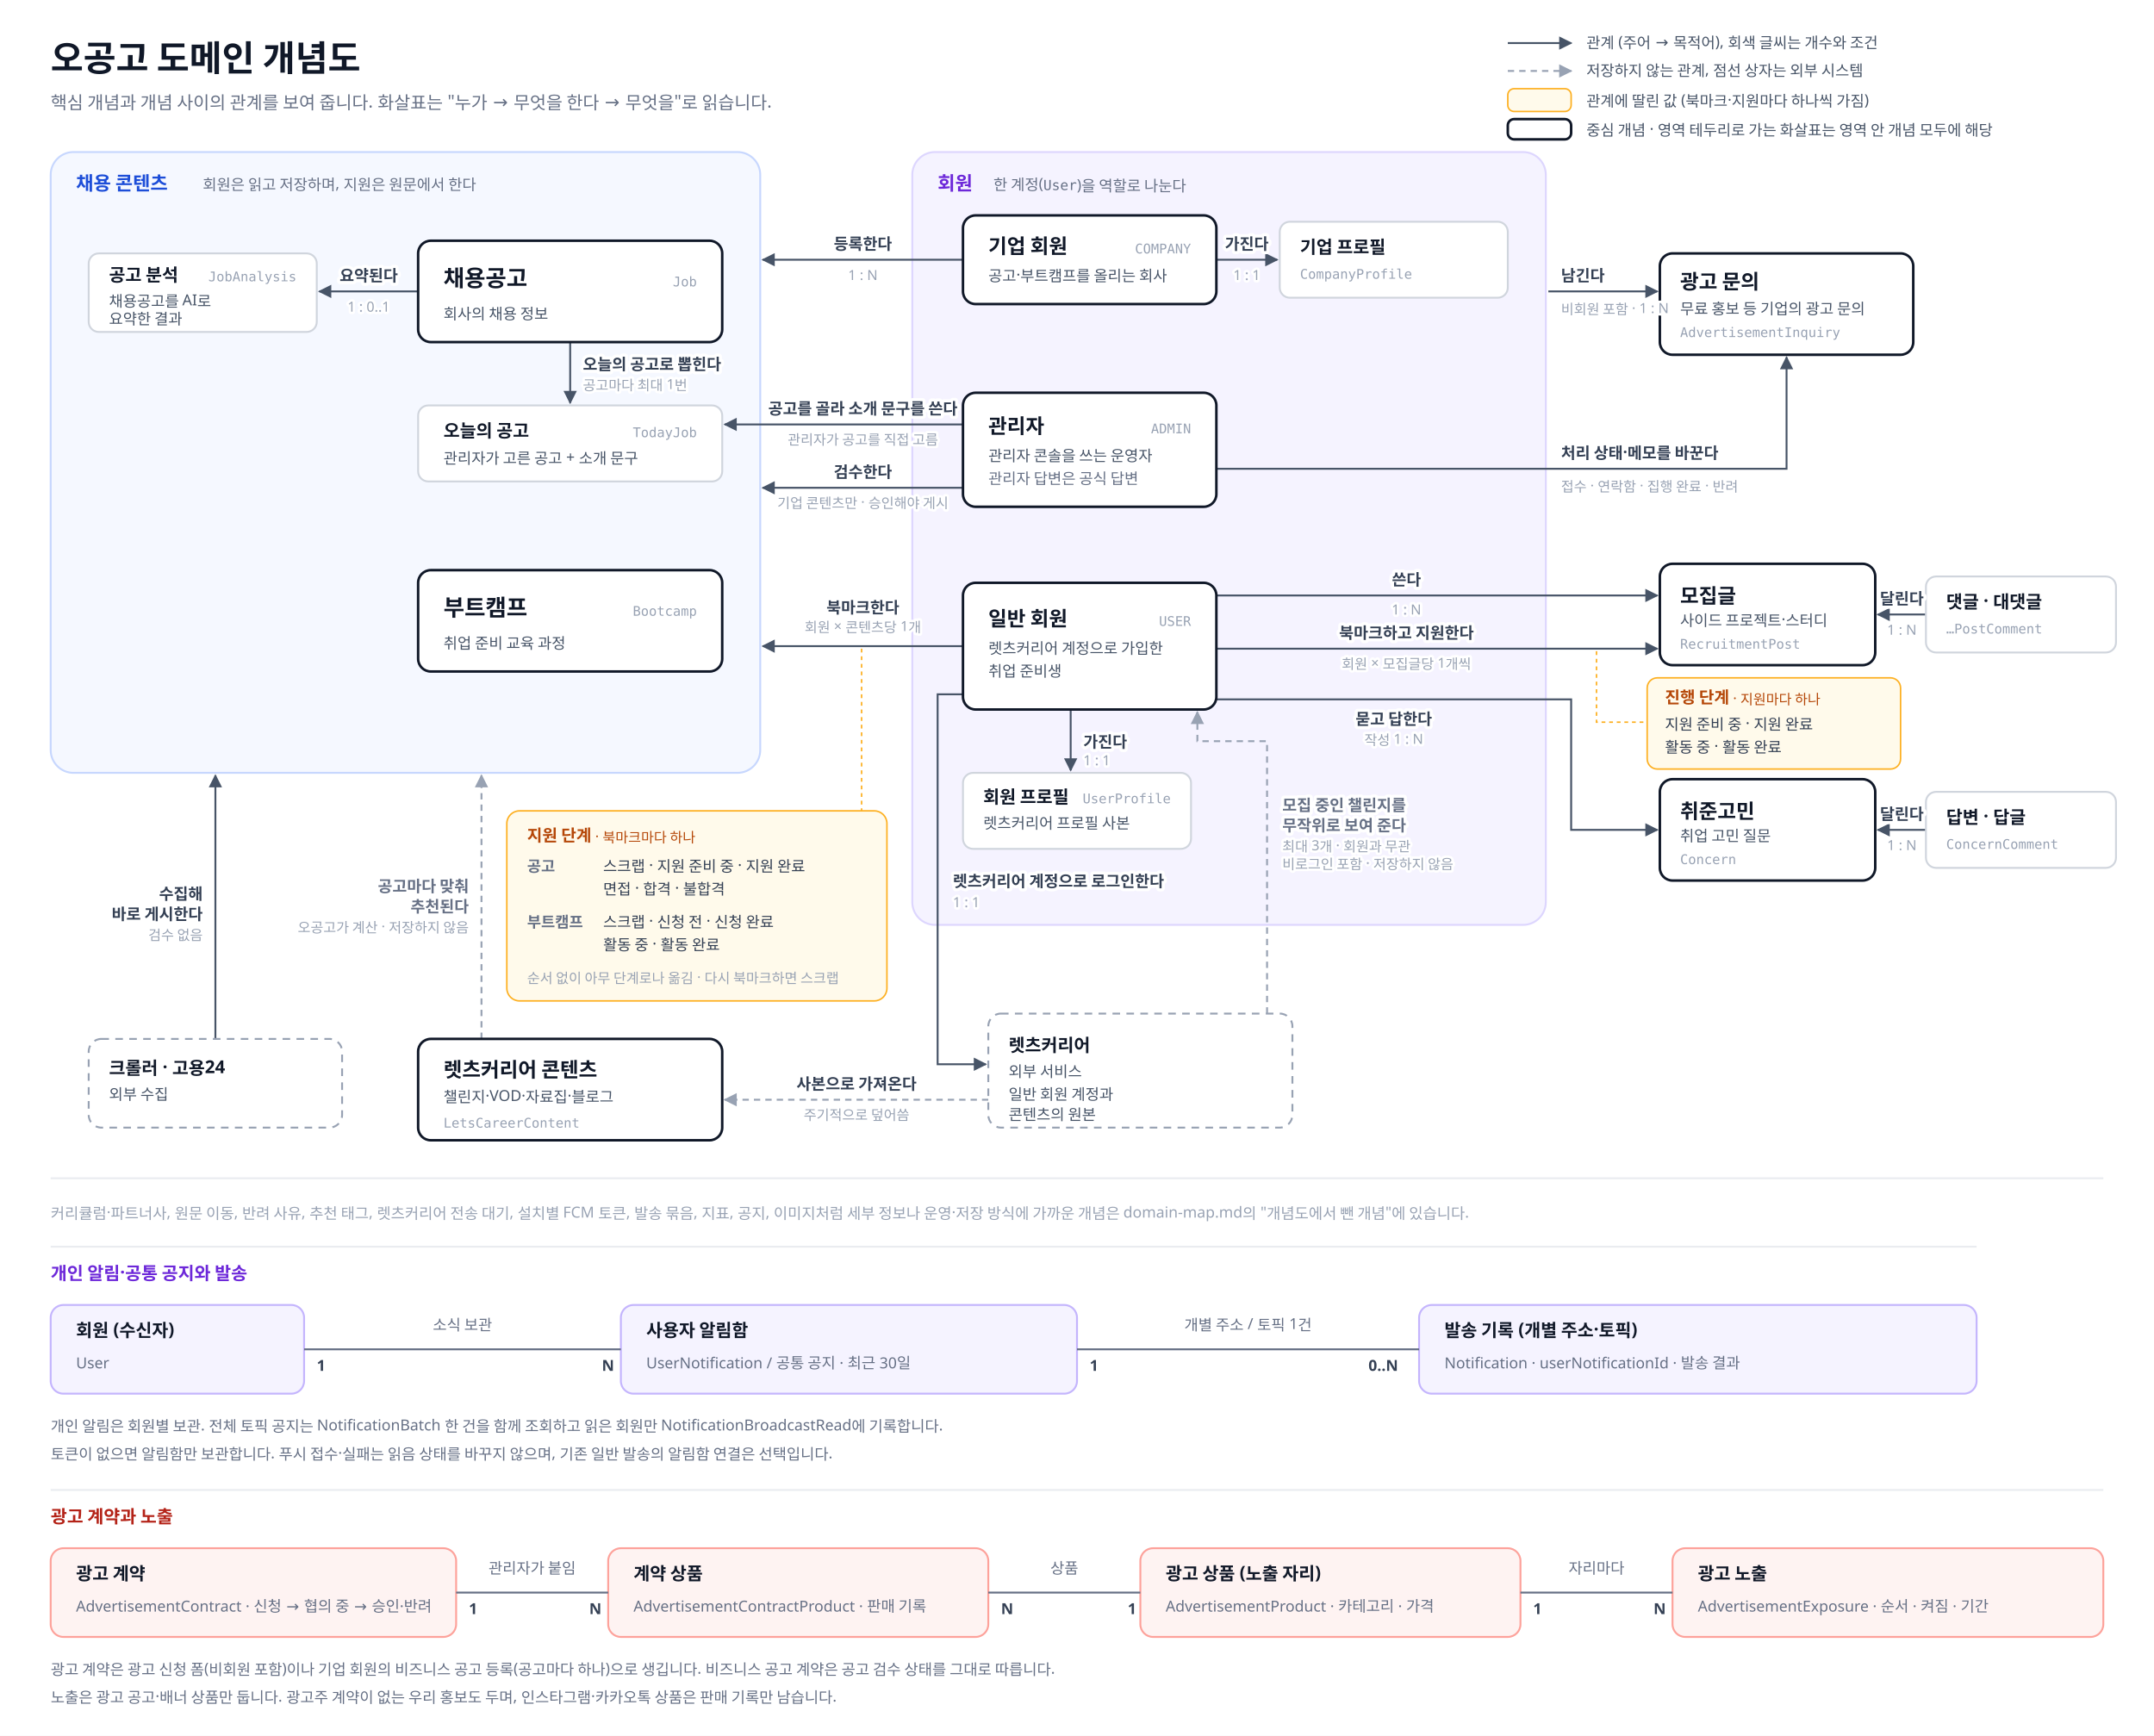
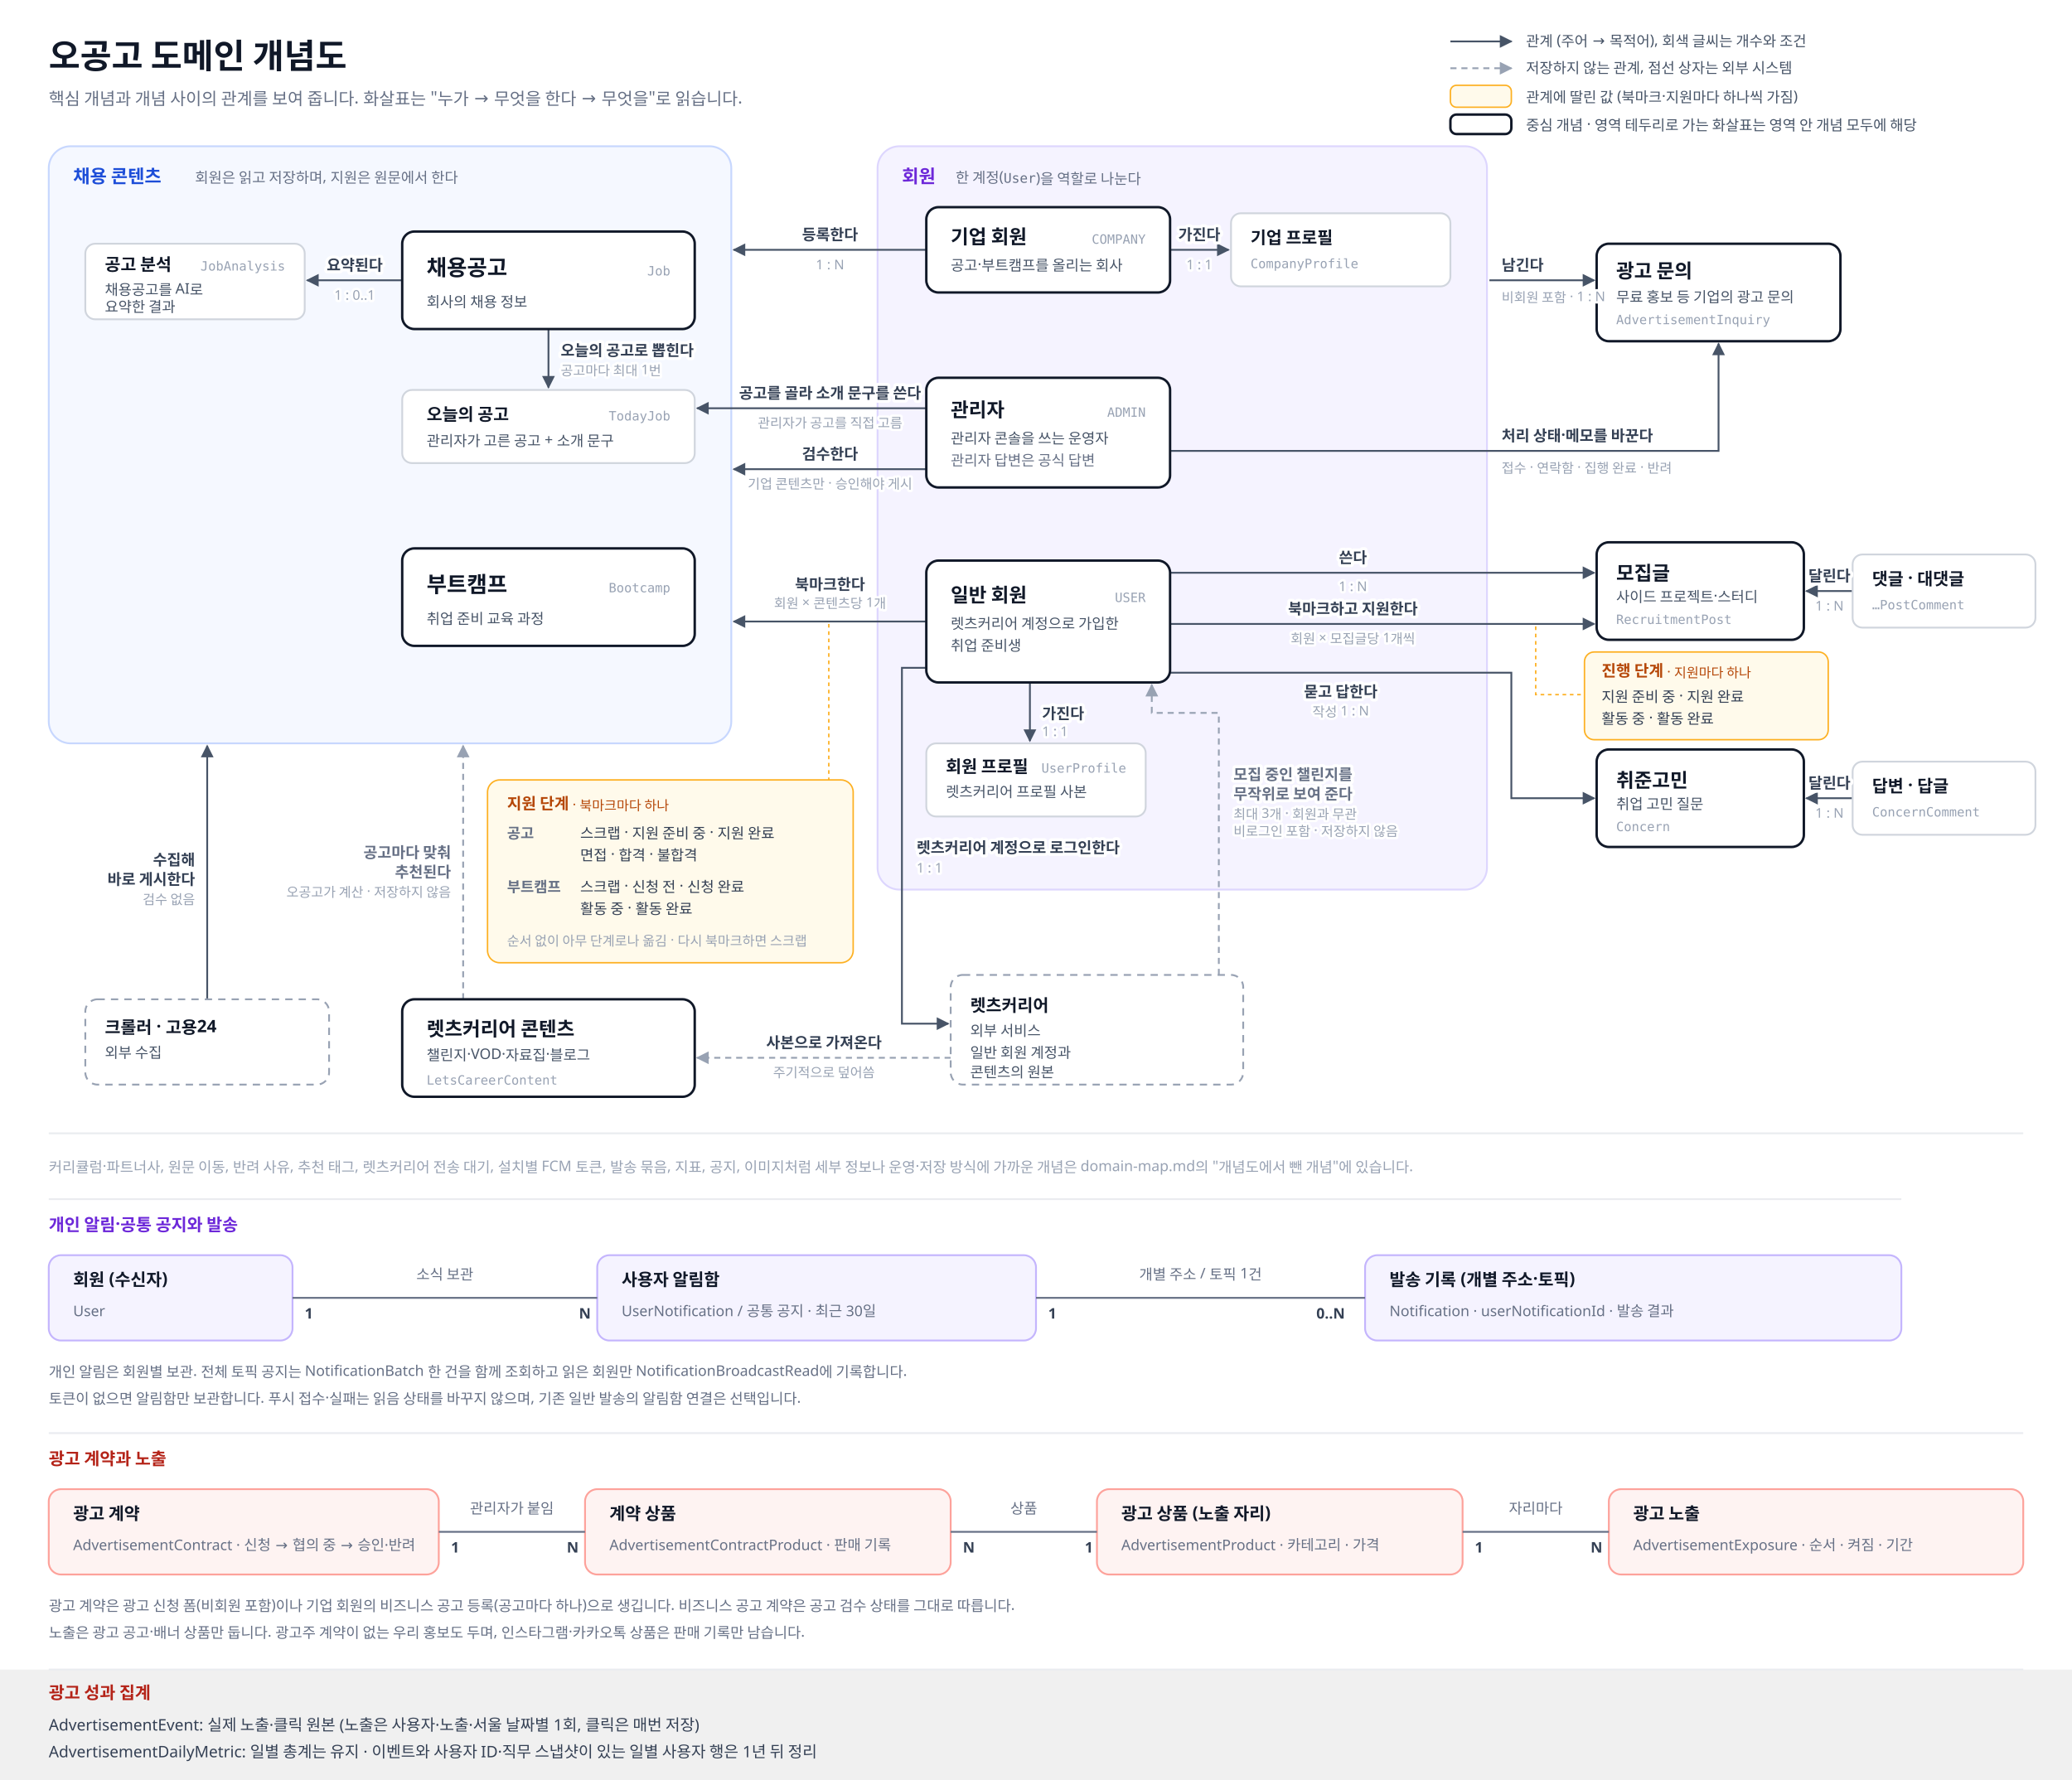
- <svg xmlns="http://www.w3.org/2000/svg" viewBox="0 0 1700 1370" width="1700" height="1370" role="img" aria-label="오공고 도메인 개념도: 기업 회원은 채용공고·부트캠프를 등록하고, 관리자는 기업 콘텐츠를 검수하고 오늘의 공고를 고르며, 일반 회원은 콘텐츠를 북마크하고 지원 단계를 관리하고 모집글·취준고민을 쓴다. 렛츠커리어 콘텐츠는 공고마다 맞춰 추천된다. 기업 담당자는 회원이 아니어도 광고 문의를 남기고, 관리자가 처리 상태와 메모를 바꾼다. 광고 계약은 신청 폼이나 비즈니스 공고 등록으로 생기고, 관리자가 계약에 광고 상품을 붙이며, 광고 상품 자리마다 노출 설정을 둔다." font-family="Pretendard, 'Apple SD Gothic Neo', 'Noto Sans KR', 'Malgun Gothic', sans-serif">
+ <svg xmlns="http://www.w3.org/2000/svg" viewBox="0 0 1700 1460" width="1700" height="1460" role="img" aria-label="오공고 도메인 개념도: 기업 회원은 채용공고·부트캠프를 등록하고, 관리자는 기업 콘텐츠를 검수하고 오늘의 공고를 고르며, 일반 회원은 콘텐츠를 북마크하고 지원 단계를 관리하고 모집글·취준고민을 쓴다. 렛츠커리어 콘텐츠는 공고마다 맞춰 추천된다. 기업 담당자는 회원이 아니어도 광고 문의를 남기고, 관리자가 처리 상태와 메모를 바꾼다. 광고 계약은 신청 폼이나 비즈니스 공고 등록으로 생기고, 관리자가 계약에 광고 상품을 붙이며, 광고 상품 자리마다 노출 설정을 둔다. 노출·클릭 이벤트는 일별 집계와 계약별 성과 리포트로 이어진다." font-family="Pretendard, 'Apple SD Gothic Neo', 'Noto Sans KR', 'Malgun Gothic', sans-serif">
  <defs>
    <marker id="arrow" viewBox="0 0 10 10" refX="9" refY="5" markerWidth="7" markerHeight="7" orient="auto-start-reverse">
      <path d="M0,0 L10,5 L0,10 z" fill="#475467" />
    </marker>
    <marker id="arrow-muted" viewBox="0 0 10 10" refX="9" refY="5" markerWidth="7" markerHeight="7" orient="auto-start-reverse">
      <path d="M0,0 L10,5 L0,10 z" fill="#98a2b3" />
    </marker>
  </defs>
  <rect width="1700" height="1370" fill="#ffffff" />
  <text x="40" y="56" font-size="28" font-weight="800" fill="#101828">오공고 도메인 개념도</text>
  <text x="40" y="86" font-size="14" fill="#667085">핵심 개념과 개념 사이의 관계를 보여 줍니다. 화살표는 "누가 → 무엇을 한다 → 무엇을"로 읽습니다.</text>
  <g font-size="12" fill="#475467">
    <line x1="1190" y1="34" x2="1240" y2="34" stroke="#475467" stroke-width="1.5" marker-end="url(#arrow)" />
    <text x="1252" y="38">관계 (주어 → 목적어), 회색 글씨는 개수와 조건</text>
    <line x1="1190" y1="56" x2="1240" y2="56" stroke="#98a2b3" stroke-width="1.5" stroke-dasharray="5 4" marker-end="url(#arrow-muted)" />
    <text x="1252" y="60">저장하지 않는 관계, 점선 상자는 외부 시스템</text>
    <rect x="1190" y="70" width="50" height="18" rx="5" fill="#fffaeb" stroke="#fdb022" stroke-width="1.2" />
    <text x="1252" y="84">관계에 딸린 값 (북마크·지원마다 하나씩 가짐)</text>
    <rect x="1190" y="94" width="50" height="16" rx="5" fill="#ffffff" stroke="#101828" stroke-width="2" />
    <text x="1252" y="107">중심 개념 · 영역 테두리로 가는 화살표는 영역 안 개념 모두에 해당</text>
  </g>
  <rect x="40" y="120" width="560" height="490" rx="18" fill="#f5f8ff" stroke="#c7d7fe" stroke-width="1.5" />
  <text x="60" y="150" font-size="15" font-weight="800" fill="#1d4ed8">채용 콘텐츠</text>
  <text x="160" y="150" font-size="12" fill="#667085">회원은 읽고 저장하며, 지원은 원문에서 한다</text>
  <rect x="720" y="120" width="500" height="610" rx="18" fill="#f5f3ff" stroke="#ddd6fe" stroke-width="1.5" />
  <text x="740" y="150" font-size="15" font-weight="800" fill="#6d28d9">회원</text>
  <text x="784" y="150" font-size="12" fill="#667085">한 계정(<tspan font-family="'SF Mono', Menlo, Consolas, monospace" font-size="11">User</tspan>)을 역할로 나눈다</text>
  <g fill="none" stroke="#475467" stroke-width="1.5">
    <line x1="330" y1="230" x2="252" y2="230" marker-end="url(#arrow)" />
    <line x1="450" y1="270" x2="450" y2="318" marker-end="url(#arrow)" />
    <line x1="760" y1="205" x2="602" y2="205" marker-end="url(#arrow)" />
    <line x1="760" y1="335" x2="572" y2="335" marker-end="url(#arrow)" />
    <line x1="760" y1="385" x2="602" y2="385" marker-end="url(#arrow)" />
    <line x1="760" y1="510" x2="602" y2="510" marker-end="url(#arrow)" />
    <line x1="960" y1="205" x2="1008" y2="205" marker-end="url(#arrow)" />
    <line x1="845" y1="560" x2="845" y2="608" marker-end="url(#arrow)" />
    <line x1="960" y1="470" x2="1308" y2="470" marker-end="url(#arrow)" />
    <line x1="960" y1="512" x2="1308" y2="512" marker-end="url(#arrow)" />
    <path d="M960,552 H1240 V655 H1308" marker-end="url(#arrow)" />
    <line x1="1520" y1="485" x2="1482" y2="485" marker-end="url(#arrow)" />
    <line x1="1520" y1="655" x2="1482" y2="655" marker-end="url(#arrow)" />
    <line x1="170" y1="820" x2="170" y2="612" marker-end="url(#arrow)" />
    <path d="M760,548 H740 V840 H778" marker-end="url(#arrow)" />
    <line x1="1222" y1="230" x2="1308" y2="230" marker-end="url(#arrow)" />
    <path d="M960,370 H1410 V282" marker-end="url(#arrow)" />
  </g>
  <g fill="none" stroke="#98a2b3" stroke-width="1.5" stroke-dasharray="5 4">
    <line x1="380" y1="820" x2="380" y2="612" marker-end="url(#arrow-muted)" />
    <path d="M1000,800 V585 H945 V562" marker-end="url(#arrow-muted)" />
    <line x1="780" y1="868" x2="572" y2="868" marker-end="url(#arrow-muted)" />
  </g>
  <g fill="none" stroke="#fdb022" stroke-width="1.2" stroke-dasharray="3 3">
    <line x1="680" y1="512" x2="680" y2="640" />
    <path d="M1260,514 V570 H1300" />
  </g>
  <g fill="#ffffff" stroke="#d0d5dd" stroke-width="1.5">
    <rect x="70" y="200" width="180" height="62" rx="8" />
    <rect x="330" y="320" width="240" height="60" rx="8" />
    <rect x="1010" y="175" width="180" height="60" rx="8" />
    <rect x="760" y="610" width="180" height="60" rx="8" />
    <rect x="1520" y="455" width="150" height="60" rx="8" />
    <rect x="1520" y="625" width="150" height="60" rx="8" />
  </g>
  <g fill="#ffffff" stroke="#101828" stroke-width="2">
    <rect x="330" y="190" width="240" height="80" rx="10" />
    <rect x="330" y="450" width="240" height="80" rx="10" />
    <rect x="760" y="170" width="200" height="70" rx="10" />
    <rect x="760" y="310" width="200" height="90" rx="10" />
    <rect x="760" y="460" width="200" height="100" rx="10" />
    <rect x="1310" y="445" width="170" height="80" rx="10" />
    <rect x="1310" y="615" width="170" height="80" rx="10" />
    <rect x="330" y="820" width="240" height="80" rx="10" />
    <rect x="1310" y="200" width="200" height="80" rx="10" />
  </g>
  <g fill="#ffffff" stroke="#98a2b3" stroke-width="1.5" stroke-dasharray="6 5">
    <rect x="70" y="820" width="200" height="70" rx="10" />
    <rect x="780" y="800" width="240" height="90" rx="10" />
  </g>
  <g fill="#fffaeb" stroke="#fdb022" stroke-width="1.2">
    <rect x="400" y="640" width="300" height="150" rx="10" />
    <rect x="1300" y="535" width="200" height="72" rx="8" />
  </g>
  <g font-weight="700" fill="#101828">
    <text x="350" y="226" font-size="18">채용공고</text>
    <text x="350" y="486" font-size="18">부트캠프</text>
    <text x="780" y="200" font-size="16">기업 회원</text>
    <text x="780" y="342" font-size="16">관리자</text>
    <text x="780" y="494" font-size="16">일반 회원</text>
    <text x="1326" y="476" font-size="16">모집글</text>
    <text x="1326" y="646" font-size="16">취준고민</text>
    <text x="350" y="850" font-size="16">렛츠커리어 콘텐츠</text>
    <text x="1326" y="228" font-size="16">광고 문의</text>
    <g font-size="14">
      <text x="86" y="222">공고 분석</text>
      <text x="350" y="345">오늘의 공고</text>
      <text x="1026" y="200">기업 프로필</text>
      <text x="776" y="634">회원 프로필</text>
      <text x="1536" y="480">댓글 · 대댓글</text>
      <text x="1536" y="650">답변 · 답글</text>
      <text x="86" y="848">크롤러 · 고용24</text>
      <text x="796" y="830">렛츠커리어</text>
    </g>
  </g>
  <g font-family="'SF Mono', Menlo, Consolas, monospace" font-size="10.5" fill="#98a2b3">
    <text x="550" y="226" text-anchor="end">Job</text>
    <text x="550" y="486" text-anchor="end">Bootcamp</text>
    <text x="234" y="222" text-anchor="end">JobAnalysis</text>
    <text x="550" y="345" text-anchor="end">TodayJob</text>
    <text x="940" y="200" text-anchor="end">COMPANY</text>
    <text x="940" y="342" text-anchor="end">ADMIN</text>
    <text x="940" y="494" text-anchor="end">USER</text>
    <text x="1026" y="220">CompanyProfile</text>
    <text x="924" y="634" text-anchor="end">UserProfile</text>
    <text x="1326" y="512">RecruitmentPost</text>
    <text x="1326" y="682">Concern</text>
    <text x="1536" y="500">…PostComment</text>
    <text x="1536" y="670">ConcernComment</text>
    <text x="350" y="890">LetsCareerContent</text>
    <text x="1326" y="266">AdvertisementInquiry</text>
  </g>
  <g font-size="12" fill="#475467">
    <text x="86" y="242">채용공고를 AI로</text>
    <text x="86" y="256">요약한 결과</text>
    <text x="350" y="252">회사의 채용 정보</text>
    <text x="350" y="512">취업 준비 교육 과정</text>
    <text x="350" y="366">관리자가 고른 공고 + 소개 문구</text>
    <text x="780" y="222">공고·부트캠프를 올리는 회사</text>
    <text x="780" y="364">관리자 콘솔을 쓰는 운영자</text>
    <text x="780" y="382" fill="#667085">관리자 답변은 공식 답변</text>
    <text x="780" y="516">렛츠커리어 계정으로 가입한</text>
    <text x="780" y="534">취업 준비생</text>
    <text x="776" y="654">렛츠커리어 프로필 사본</text>
    <text x="1326" y="494">사이드 프로젝트·스터디</text>
    <text x="1326" y="664">취업 고민 질문</text>
    <text x="350" y="870">챌린지·VOD·자료집·블로그</text>
    <text x="1326" y="248">무료 홍보 등 기업의 광고 문의</text>
    <text x="86" y="868">외부 수집</text>
    <text x="796" y="850">외부 서비스</text>
    <text x="796" y="868">일반 회원 계정과</text>
    <text x="796" y="884">콘텐츠의 원본</text>
  </g>
  <g font-size="12" fill="#344054">
    <text x="416" y="664" font-size="13" font-weight="800" fill="#b54708">지원 단계 <tspan font-size="11" font-weight="400" fill="#b54708">· 북마크마다 하나</tspan>
    </text>
    <text x="416" y="688" font-weight="700" fill="#667085">공고</text>
    <text x="476" y="688">스크랩 · 지원 준비 중 · 지원 완료</text>
    <text x="476" y="706">면접 · 합격 · 불합격</text>
    <text x="416" y="732" font-weight="700" fill="#667085">부트캠프</text>
    <text x="476" y="732">스크랩 · 신청 전 · 신청 완료</text>
    <text x="476" y="750">활동 중 · 활동 완료</text>
    <text x="416" y="776" font-size="11" fill="#98a2b3">순서 없이 아무 단계로나 옮김 · 다시 북마크하면 스크랩</text>
    <text x="1314" y="555" font-size="13" font-weight="800" fill="#b54708">진행 단계 <tspan font-size="11" font-weight="400" fill="#b54708">· 지원마다 하나</tspan>
    </text>
    <text x="1314" y="576">지원 준비 중 · 지원 완료</text>
    <text x="1314" y="594">활동 중 · 활동 완료</text>
  </g>
  <g font-size="12.5" font-weight="700" fill="#344054" text-anchor="middle" paint-order="stroke" stroke="#ffffff" stroke-width="5" stroke-linejoin="round">
    <text x="291" y="222">요약된다</text>
    <text x="681" y="197">등록한다</text>
    <text x="681" y="327">공고를 골라 소개 문구를 쓴다</text>
    <text x="681" y="377">검수한다</text>
    <text x="681" y="484">북마크한다</text>
    <text x="984" y="197">가진다</text>
    <text x="1110" y="462">쓴다</text>
    <text x="1110" y="504">북마크하고 지원한다</text>
    <text x="1100" y="572">묻고 답한다</text>
    <text x="1501" y="477">달린다</text>
    <text x="1501" y="647">달린다</text>
  </g>
  <g font-size="12.5" font-weight="700" fill="#344054" paint-order="stroke" stroke="#ffffff" stroke-width="5" stroke-linejoin="round">
    <text x="460" y="292">오늘의 공고로 뽑힌다</text>
    <text x="855" y="590">가진다</text>
    <text x="160" y="710" text-anchor="end">수집해</text>
    <text x="160" y="726" text-anchor="end">바로 게시한다</text>
    <text x="752" y="700">렛츠커리어 계정으로 로그인한다</text>
    <text x="1232" y="222">남긴다</text>
    <text x="1232" y="362">처리 상태·메모를 바꾼다</text>
    <text x="676" y="860" text-anchor="middle">사본으로 가져온다</text>
  </g>
  <g font-size="12.5" font-weight="700" fill="#667085" paint-order="stroke" stroke="#ffffff" stroke-width="5" stroke-linejoin="round">
    <text x="370" y="704" text-anchor="end">공고마다 맞춰</text>
    <text x="370" y="720" text-anchor="end">추천된다</text>
    <text x="1012" y="640">모집 중인 챌린지를</text>
    <text x="1012" y="656">무작위로 보여 준다</text>
  </g>
  <g font-size="11" fill="#98a2b3" paint-order="stroke" stroke="#ffffff" stroke-width="4" stroke-linejoin="round">
    <text x="291" y="246" text-anchor="middle">1 : 0..1</text>
    <text x="460" y="308">공고마다 최대 1번</text>
    <text x="681" y="221" text-anchor="middle">1 : N</text>
    <text x="681" y="351" text-anchor="middle">관리자가 공고를 직접 고름</text>
    <text x="681" y="401" text-anchor="middle">기업 콘텐츠만 · 승인해야 게시</text>
    <text x="681" y="499" text-anchor="middle">회원 × 콘텐츠당 1개</text>
    <text x="984" y="221" text-anchor="middle">1 : 1</text>
    <text x="1110" y="485" text-anchor="middle">1 : N</text>
    <text x="1110" y="528" text-anchor="middle">회원 × 모집글당 1개씩</text>
    <text x="1100" y="588" text-anchor="middle">작성 1 : N</text>
    <text x="1501" y="501" text-anchor="middle">1 : N</text>
    <text x="1501" y="671" text-anchor="middle">1 : N</text>
    <text x="855" y="604">1 : 1</text>
    <text x="752" y="716">1 : 1</text>
    <text x="370" y="736" text-anchor="end">오공고가 계산 · 저장하지 않음</text>
    <text x="1012" y="672">최대 3개 · 회원과 무관</text>
    <text x="1012" y="686">비로그인 포함 · 저장하지 않음</text>
    <text x="160" y="742" text-anchor="end">검수 없음</text>
    <text x="676" y="884" text-anchor="middle">주기적으로 덮어씀</text>
    <text x="1232" y="248">비회원 포함 · 1 : N</text>
    <text x="1232" y="388">접수 · 연락함 · 집행 완료 · 반려</text>
  </g>
  <line x1="40" y1="930" x2="1660" y2="930" stroke="#eaecf0" stroke-width="1.5" />
  <text x="40" y="962" font-size="12" fill="#98a2b3">커리큘럼·파트너사, 원문 이동, 반려 사유, 추천 태그, 렛츠커리어 전송 대기, 설치별 FCM 토큰, 발송 묶음, 지표, 공지, 이미지처럼 세부 정보나 운영·저장 방식에 가까운 개념은 domain-map.md의 "개념도에서 뺀 개념"에 있습니다.</text>
  <line x1="40" y1="984" x2="1560" y2="984" stroke="#eaecf0" stroke-width="1.5" />
  <text x="40" y="1010" font-size="14" font-weight="800" fill="#6d28d9">개인 알림·공통 공지와 발송</text>
  <g fill="#f5f3ff" stroke="#c4b5fd" stroke-width="1.5">
    <rect x="40" y="1030" width="200" height="70" rx="10" />
    <rect x="490" y="1030" width="360" height="70" rx="10" />
    <rect x="1120" y="1030" width="440" height="70" rx="10" />
  </g>
  <g fill="none" stroke="#667085" stroke-width="1.5">
    <line x1="240" y1="1065" x2="490" y2="1065" />
    <line x1="850" y1="1065" x2="1120" y2="1065" />
  </g>
  <g font-size="14" font-weight="700" fill="#101828">
    <text x="60" y="1055">회원 (수신자)</text>
    <text x="510" y="1055">사용자 알림함</text>
    <text x="1140" y="1055">발송 기록 (개별 주소·토픽)</text>
  </g>
  <g font-size="12" fill="#667085">
    <text x="60" y="1080">User</text>
    <text x="510" y="1080">UserNotification / 공통 공지 · 최근 30일</text>
    <text x="1140" y="1080">Notification · userNotificationId · 발송 결과</text>
    <text x="365" y="1050" text-anchor="middle">소식 보관</text>
    <text x="985" y="1050" text-anchor="middle">개별 주소 / 토픽 1건</text>
    <text x="40" y="1130">개인 알림은 회원별 보관. 전체 토픽 공지는 NotificationBatch 한 건을 함께 조회하고 읽은 회원만 NotificationBroadcastRead에 기록합니다.</text>
    <text x="40" y="1152">토큰이 없으면 알림함만 보관합니다. 푸시 접수·실패는 읽음 상태를 바꾸지 않으며, 기존 일반 발송의 알림함 연결은 선택입니다.</text>
  </g>
  <g font-size="12" font-weight="800" fill="#344054">
    <text x="250" y="1082">1</text>
    <text x="475" y="1082">N</text>
    <text x="860" y="1082">1</text>
    <text x="1080" y="1082">0..N</text>
  </g>
  <line x1="40" y1="1176" x2="1660" y2="1176" stroke="#eaecf0" stroke-width="1.5" />
  <text x="40" y="1202" font-size="14" font-weight="800" fill="#b42318">광고 계약과 노출</text>
  <g fill="#fef3f2" stroke="#fda29b" stroke-width="1.5">
    <rect x="40" y="1222" width="320" height="70" rx="10" />
    <rect x="480" y="1222" width="300" height="70" rx="10" />
    <rect x="900" y="1222" width="300" height="70" rx="10" />
    <rect x="1320" y="1222" width="340" height="70" rx="10" />
  </g>
  <g fill="none" stroke="#667085" stroke-width="1.5">
    <line x1="360" y1="1257" x2="480" y2="1257" />
    <line x1="780" y1="1257" x2="900" y2="1257" />
    <line x1="1200" y1="1257" x2="1320" y2="1257" />
  </g>
  <g font-size="14" font-weight="700" fill="#101828">
    <text x="60" y="1247">광고 계약</text>
    <text x="500" y="1247">계약 상품</text>
    <text x="920" y="1247">광고 상품 (노출 자리)</text>
    <text x="1340" y="1247">광고 노출</text>
  </g>
  <g font-size="12" fill="#667085">
    <text x="60" y="1272">AdvertisementContract · 신청 → 협의 중 → 승인·반려</text>
    <text x="500" y="1272">AdvertisementContractProduct · 판매 기록</text>
    <text x="920" y="1272">AdvertisementProduct · 카테고리 · 가격</text>
    <text x="1340" y="1272">AdvertisementExposure · 순서 · 켜짐 · 기간</text>
    <text x="420" y="1242" text-anchor="middle">관리자가 붙임</text>
    <text x="840" y="1242" text-anchor="middle">상품</text>
    <text x="1260" y="1242" text-anchor="middle">자리마다</text>
    <text x="40" y="1322">광고 계약은 광고 신청 폼(비회원 포함)이나 기업 회원의 비즈니스 공고 등록(공고마다 하나)으로 생깁니다. 비즈니스 공고 계약은 공고 검수 상태를 그대로 따릅니다.</text>
    <text x="40" y="1344">노출은 광고 공고·배너 상품만 둡니다. 광고주 계약이 없는 우리 홍보도 두며, 인스타그램·카카오톡 상품은 판매 기록만 남습니다.</text>
  </g>
  <g font-size="12" font-weight="800" fill="#344054">
    <text x="370" y="1274">1</text>
    <text x="465" y="1274">N</text>
    <text x="790" y="1274">N</text>
    <text x="890" y="1274">1</text>
    <text x="1210" y="1274">1</text>
    <text x="1305" y="1274">N</text>
  </g>
+   <line x1="40" y1="1370" x2="1660" y2="1370" stroke="#eaecf0" stroke-width="1.5" />
+   <text x="40" y="1394" font-size="14" font-weight="800" fill="#b42318">광고 성과 집계</text>
+   <g font-size="13" fill="#344054">
+     <text x="40" y="1420">AdvertisementEvent: 실제 노출·클릭 원본 (노출은 사용자·노출·서울 날짜별 1회, 클릭은 매번 저장)</text>
+     <text x="40" y="1442">AdvertisementDailyMetric: 일별 총계는 유지 · 이벤트와 사용자 ID·직무 스냅샷이 있는 일별 사용자 행은 1년 뒤 정리</text>
+   </g>
</svg>
